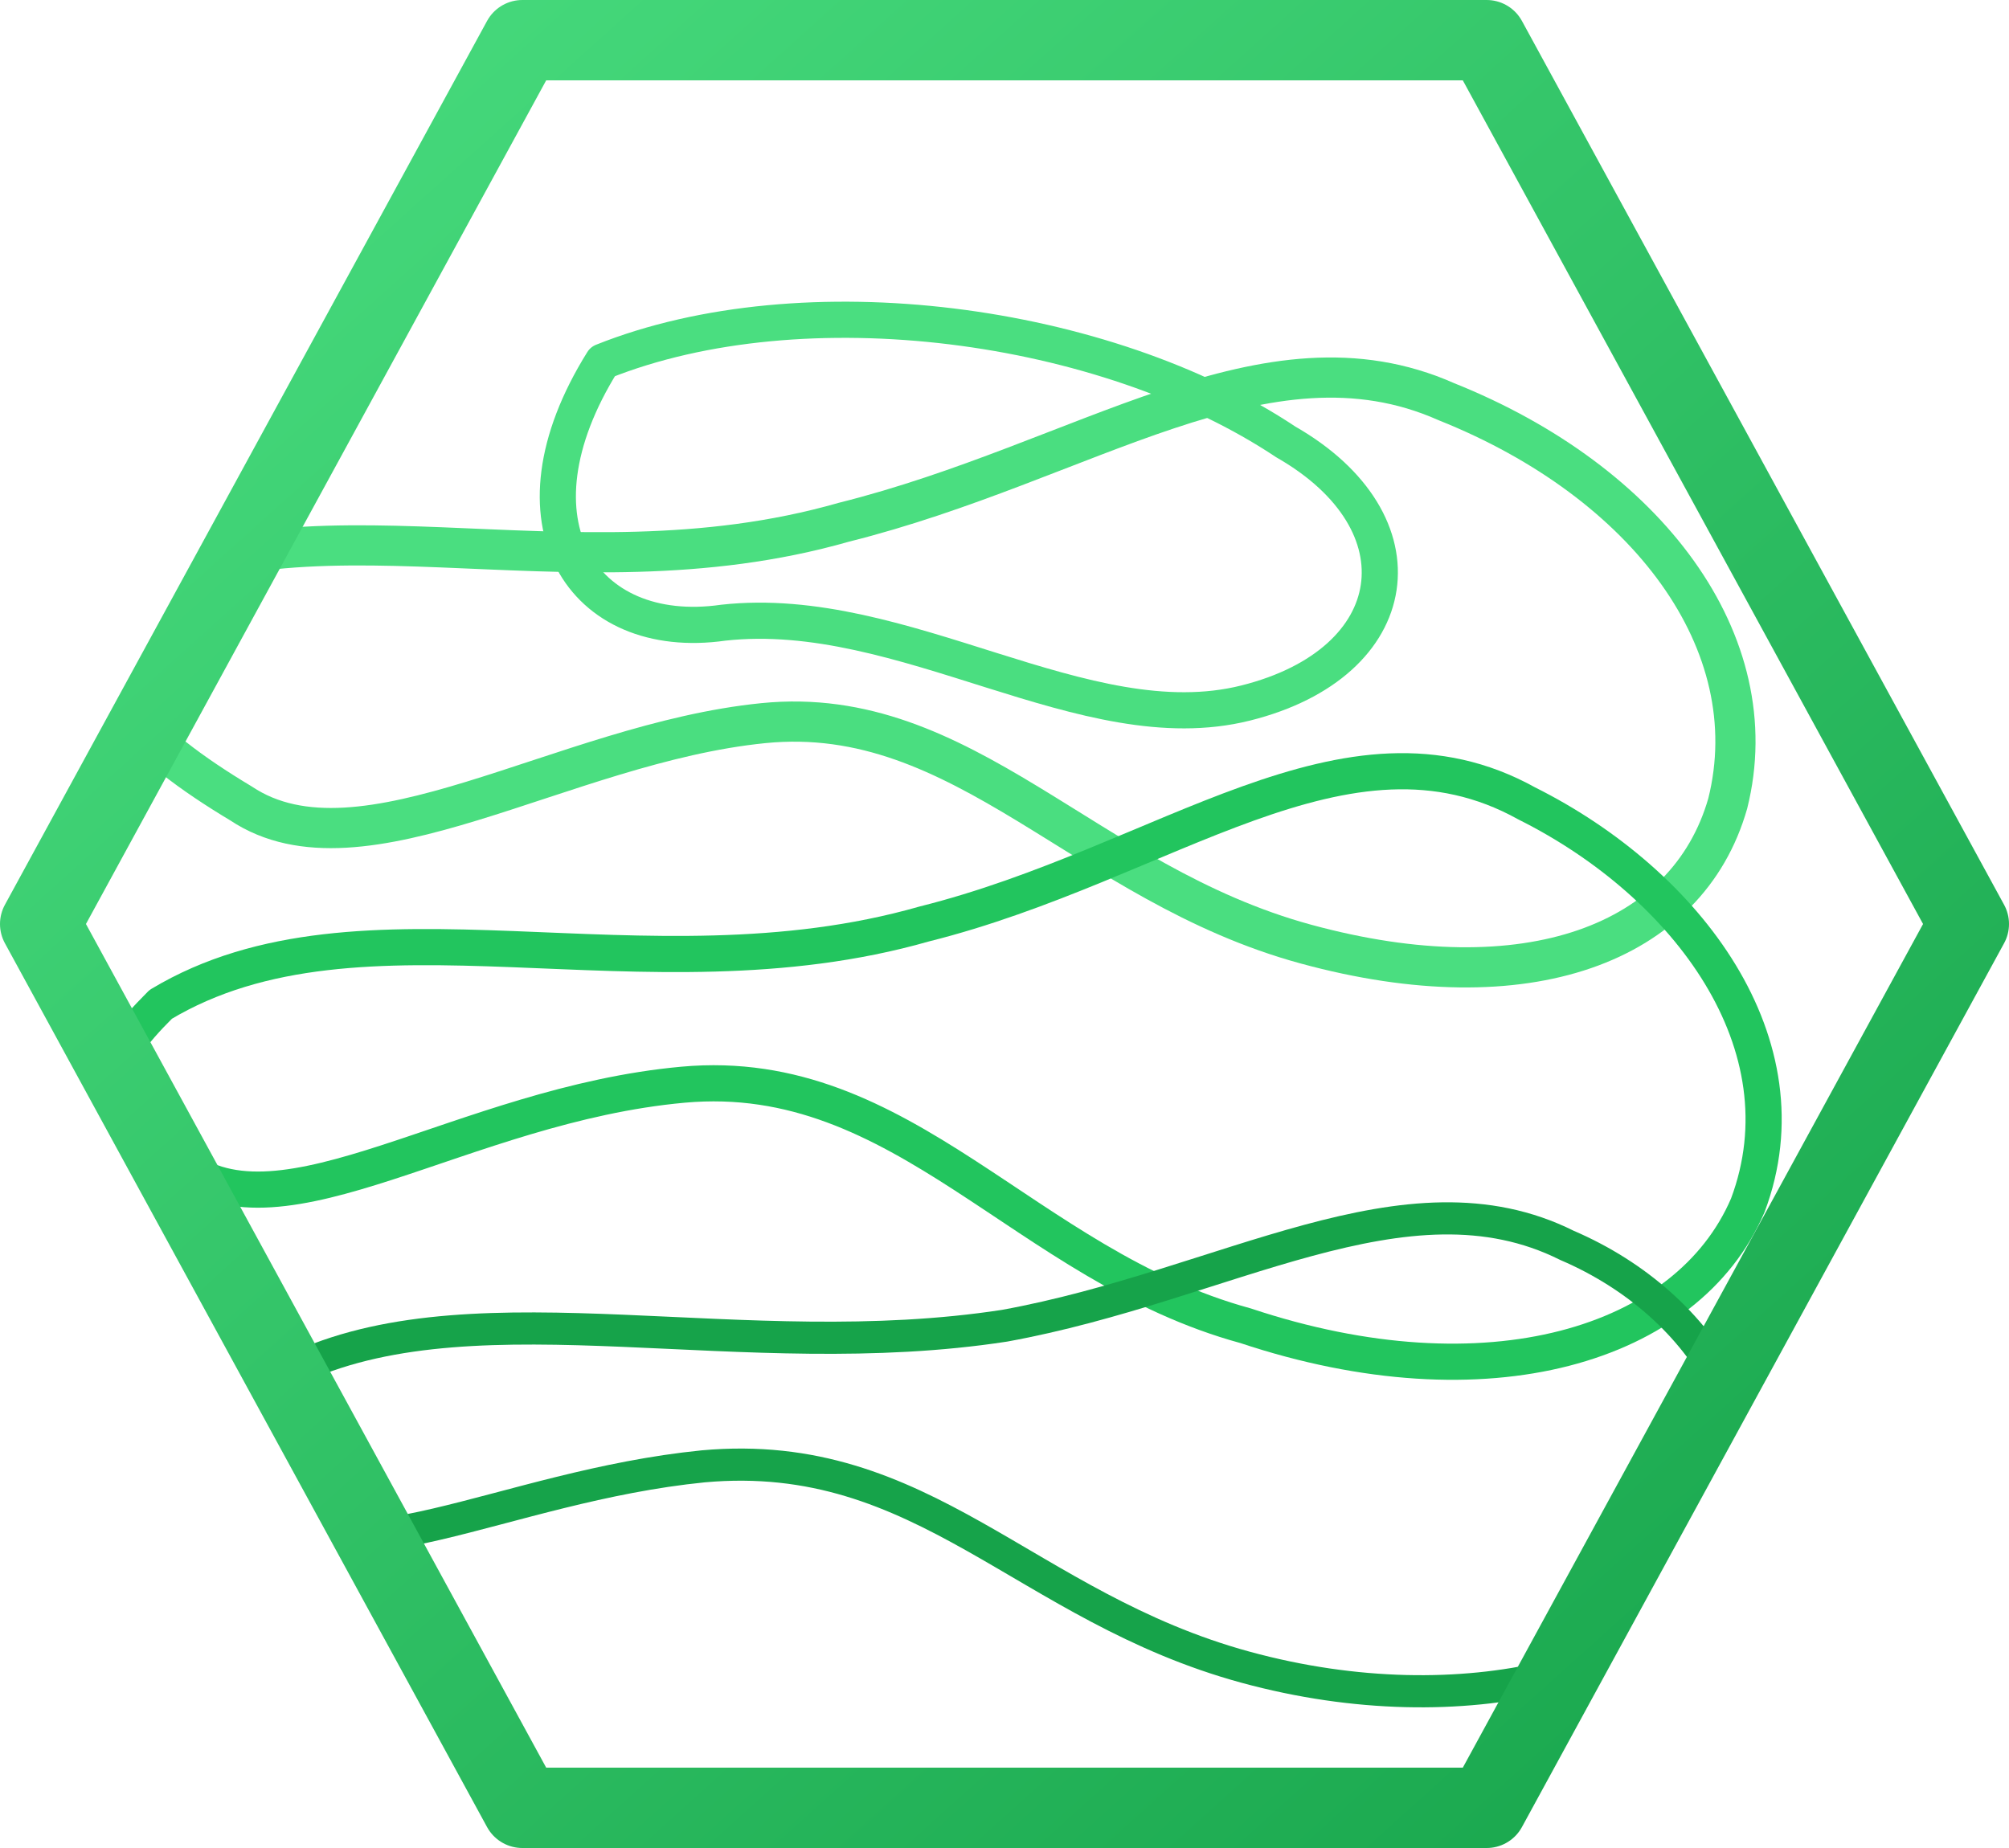
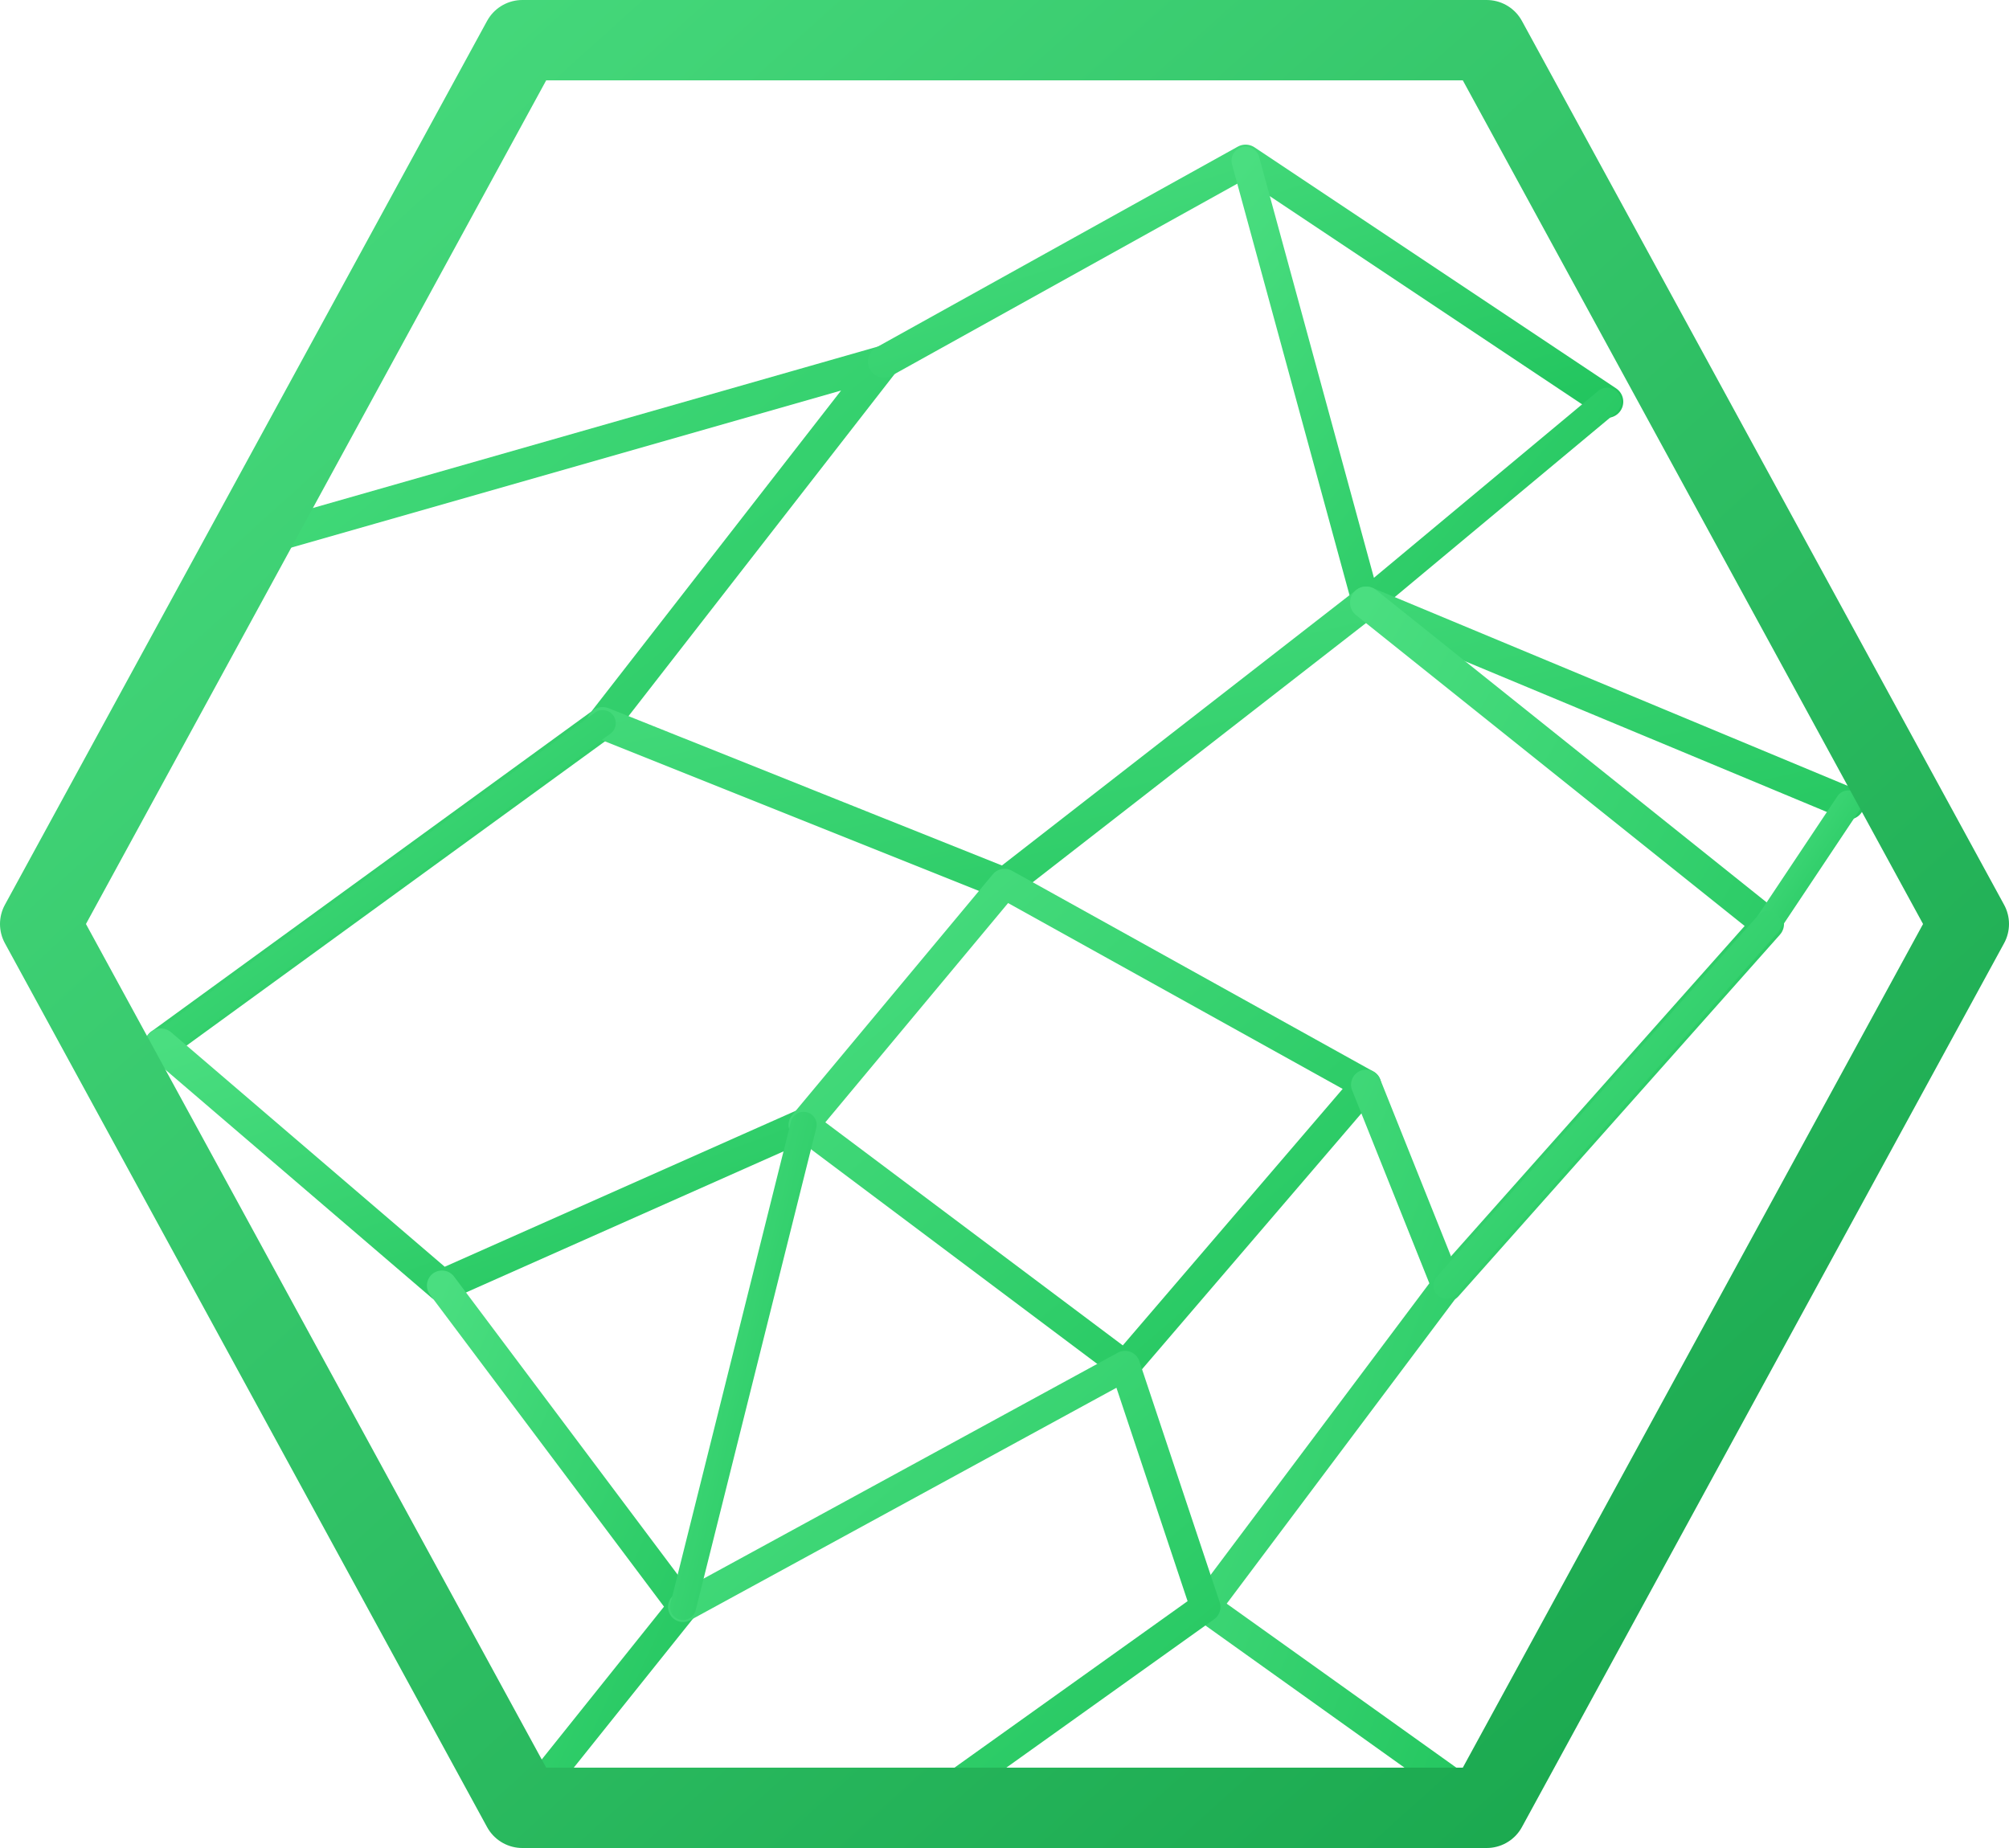
<svg xmlns="http://www.w3.org/2000/svg" viewBox="0 0 100 92" fill="none">
  <defs>
    <linearGradient id="g" x1="0%" y1="0%" x2="100%" y2="100%">
      <stop offset="0%" stop-color="#4ade80" />
      <stop offset="100%" stop-color="#16a34a" />
    </linearGradient>
+     <linearGradient id="gi" x1="0%" y1="0%" x2="100%" y2="100%">
+       <stop offset="0%" stop-color="#4ade80" />
+       <stop offset="100%" stop-color="#22c55e" />
+     </linearGradient>
    <clipPath id="c">
      <polygon points="26,2 74,2 98,46 74,90 26,90 2,46" />
    </clipPath>
  </defs>
-   <g clip-path="url(#c)" fill="none" stroke-linecap="round" stroke-linejoin="round">
-     <path d="M5,30 C15,24 28,30 42,26 C54,23 63,16 72,20 C82,24 88,32 86,40 C84,47 76,50 65,47 C54,44 48,35 38,36 C28,37 18,44 12,40 C7,37 4,34 5,30Z" stroke="#4ade80" stroke-width="2" />
-     <path d="M8,50 C18,44 32,50 46,46 C58,43 67,35 76,40 C84,44 90,52 87,60 C84,67 74,70 62,66 C51,63 45,53 34,54 C23,55 14,62 9,58 C5,54 5,53 8,50Z" stroke="#22c55e" stroke-width="1.8" />
-     <path d="M15,68 C24,64 37,68 50,66 C61,64 70,58 78,62 C85,65 89,72 86,78 C83,83 73,86 62,83 C51,80 46,72 35,73 C25,74 17,79 13,75 C10,72 12,70 15,68Z" stroke="#16a34a" stroke-width="1.6" />
-     <path d="M30,18 C40,14 55,16 64,22 C71,26 70,33 62,35 C54,37 45,30 36,31 C29,32 25,26 30,18Z" stroke="#4ade80" stroke-width="1.8" />
+   <g clip-path="url(#c)" stroke="url(#gi)" stroke-linecap="round" stroke-linejoin="round" fill="none">
+     <path d="M 2,30 L 44,18 L 30,36 L 8,52" stroke-width="1.6" />
+     <path d="M 44,18 L 62,8 L 80,20" stroke-width="1.6" />
+     <path d="M 62,8 L 68,30 L 80,20" stroke-width="1.4" />
+     <path d="M 30,36 L 50,44 L 68,30 L 92,40" stroke-width="1.6" />
+     <path d="M 8,52 L 30,36" stroke-width="1.3" />
+     <path d="M 8,52 L 22,64 L 40,56" stroke-width="1.6" />
+     <path d="M 50,44 L 40,56 L 56,68 L 68,54 L 50,44" stroke-width="1.5" />
+     <path d="M 68,30 L 88,46 L 72,64" stroke-width="1.6" />
+     <path d="M 88,46 L 92,40" stroke-width="1.3" />
+     <path d="M 68,54 L 72,64 L 60,80 L 74,90" stroke-width="1.5" />
+     <path d="M 72,64 L 88,46" stroke-width="1.3" />
+     <path d="M 22,64 L 34,80 L 26,90" stroke-width="1.5" />
+     <path d="M 34,80 L 56,68 L 60,80 L 46,90" stroke-width="1.5" />
+     <path d="M 40,56 L 34,80" stroke-width="1.3" />
  </g>
  <polygon points="26,2 74,2 98,46 74,90 26,90 2,46" fill="none" stroke="url(#g)" stroke-width="4" stroke-linejoin="round" />
</svg>
